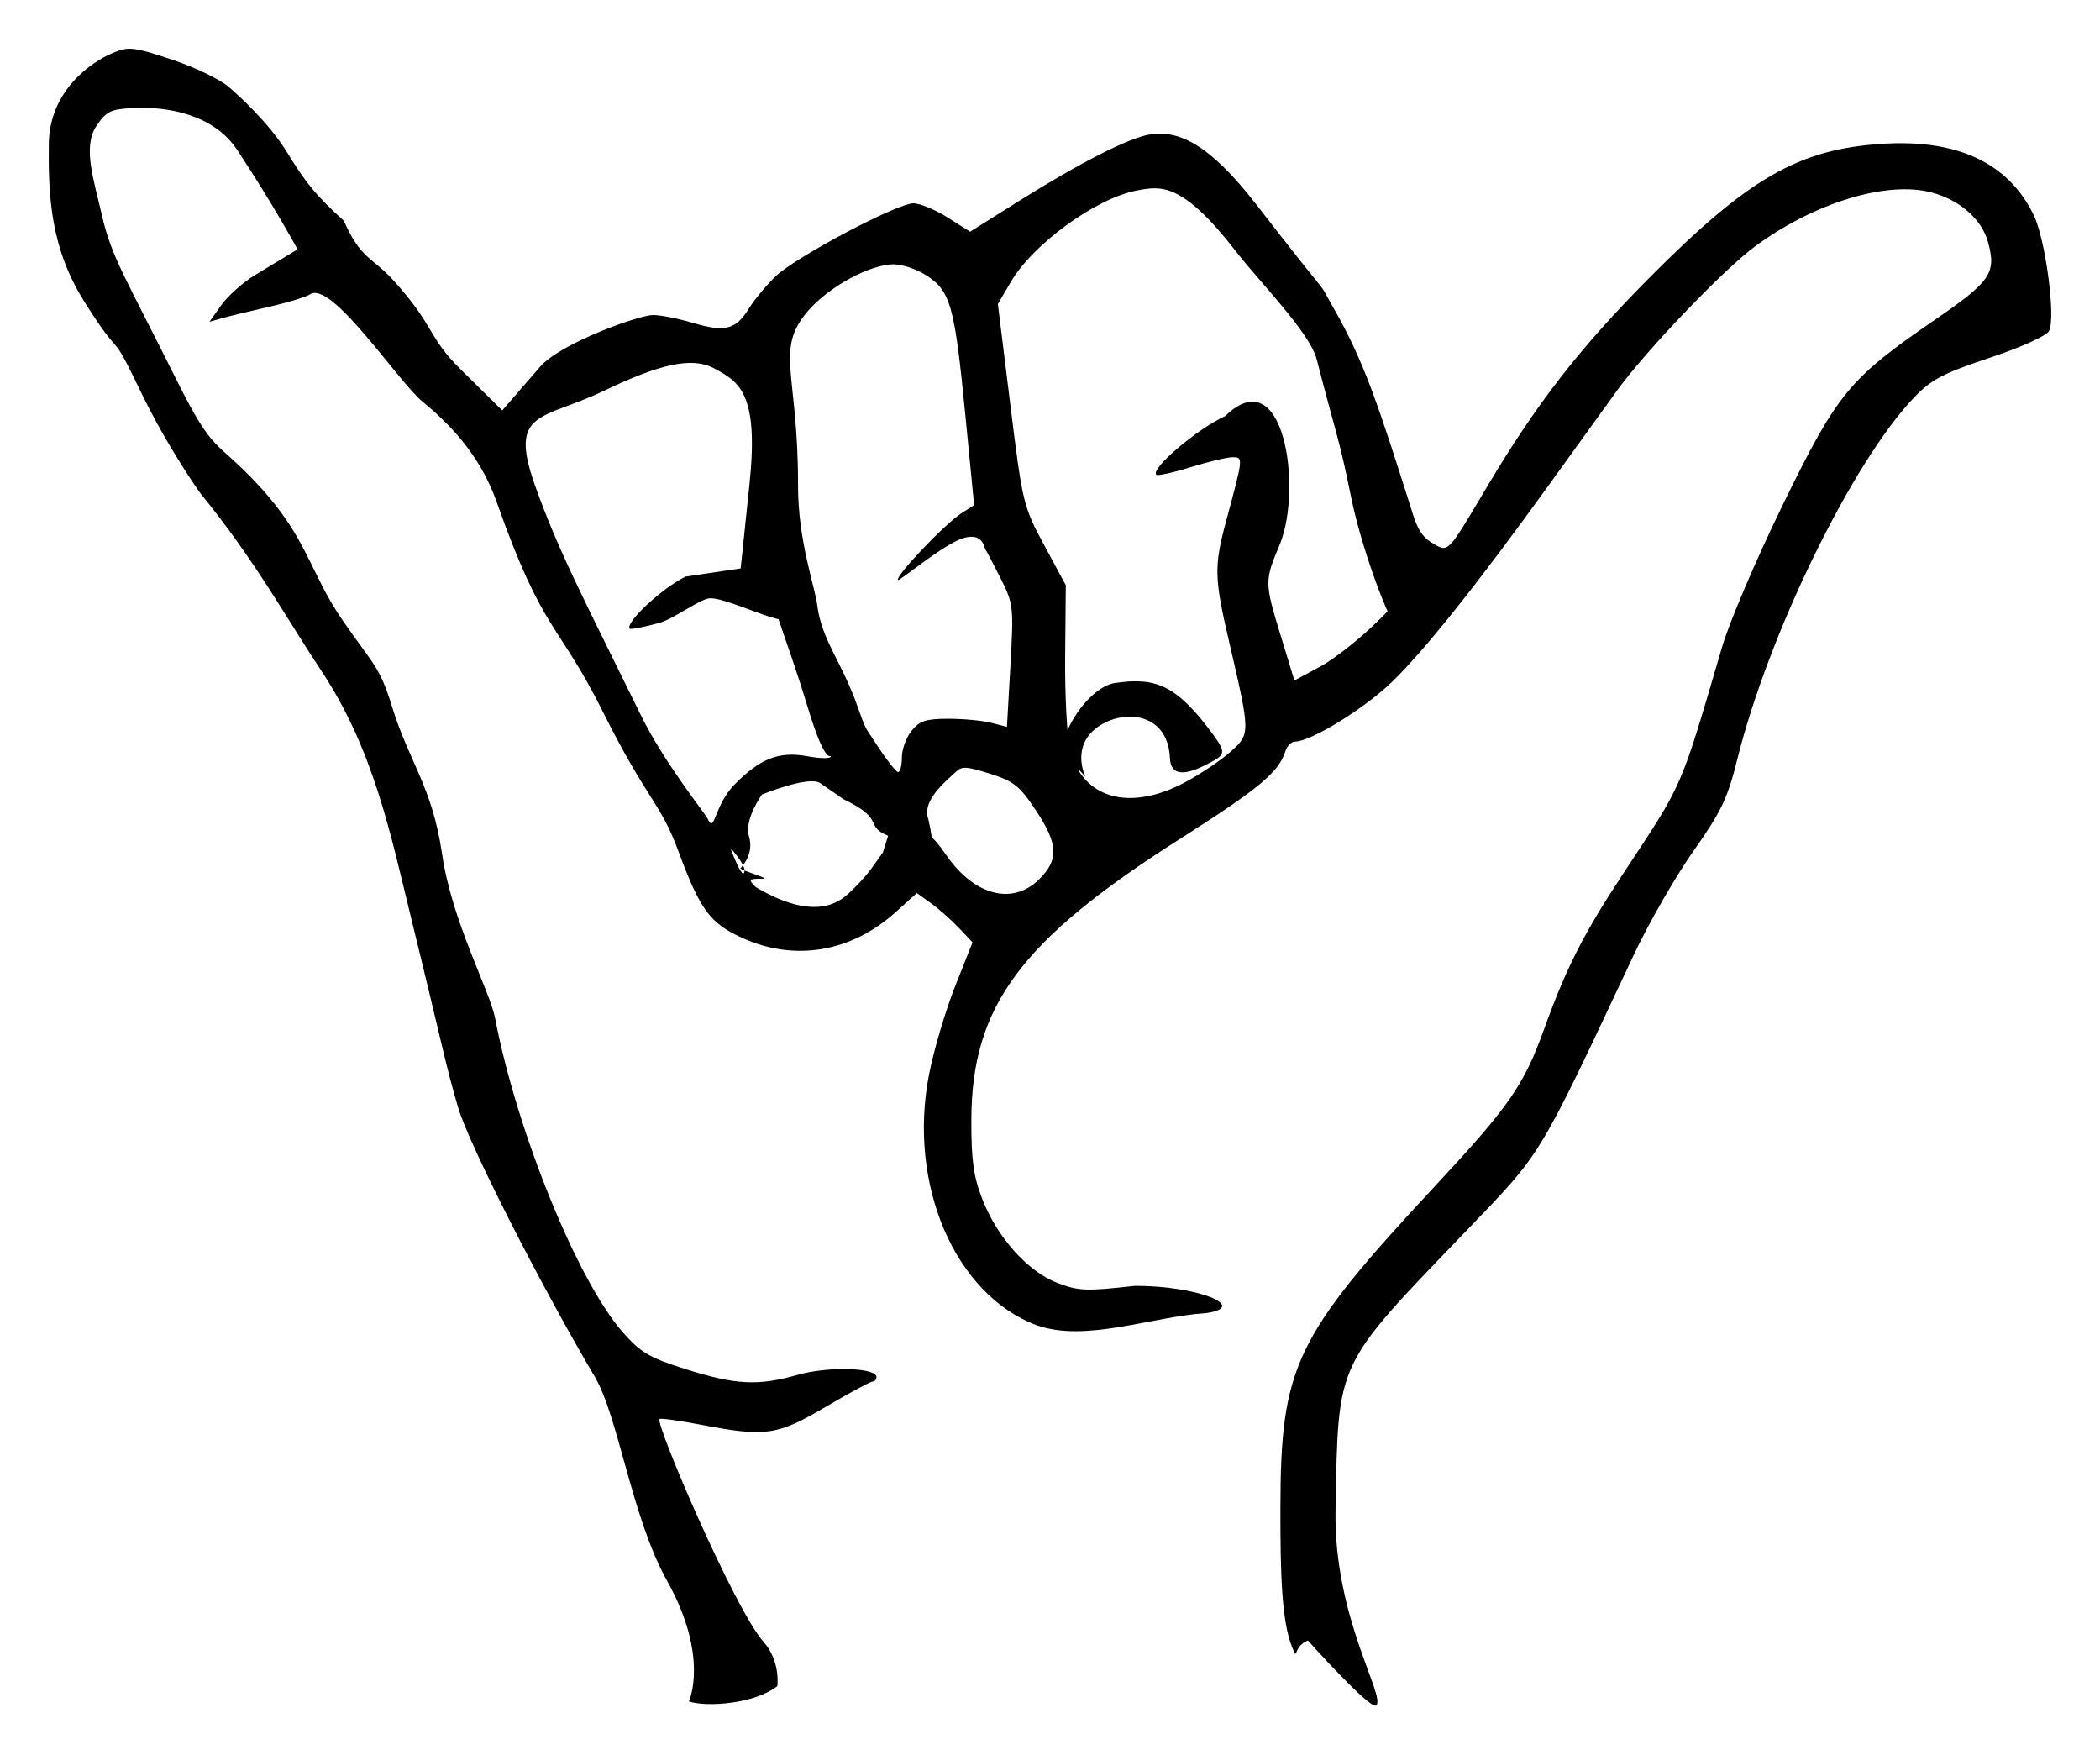
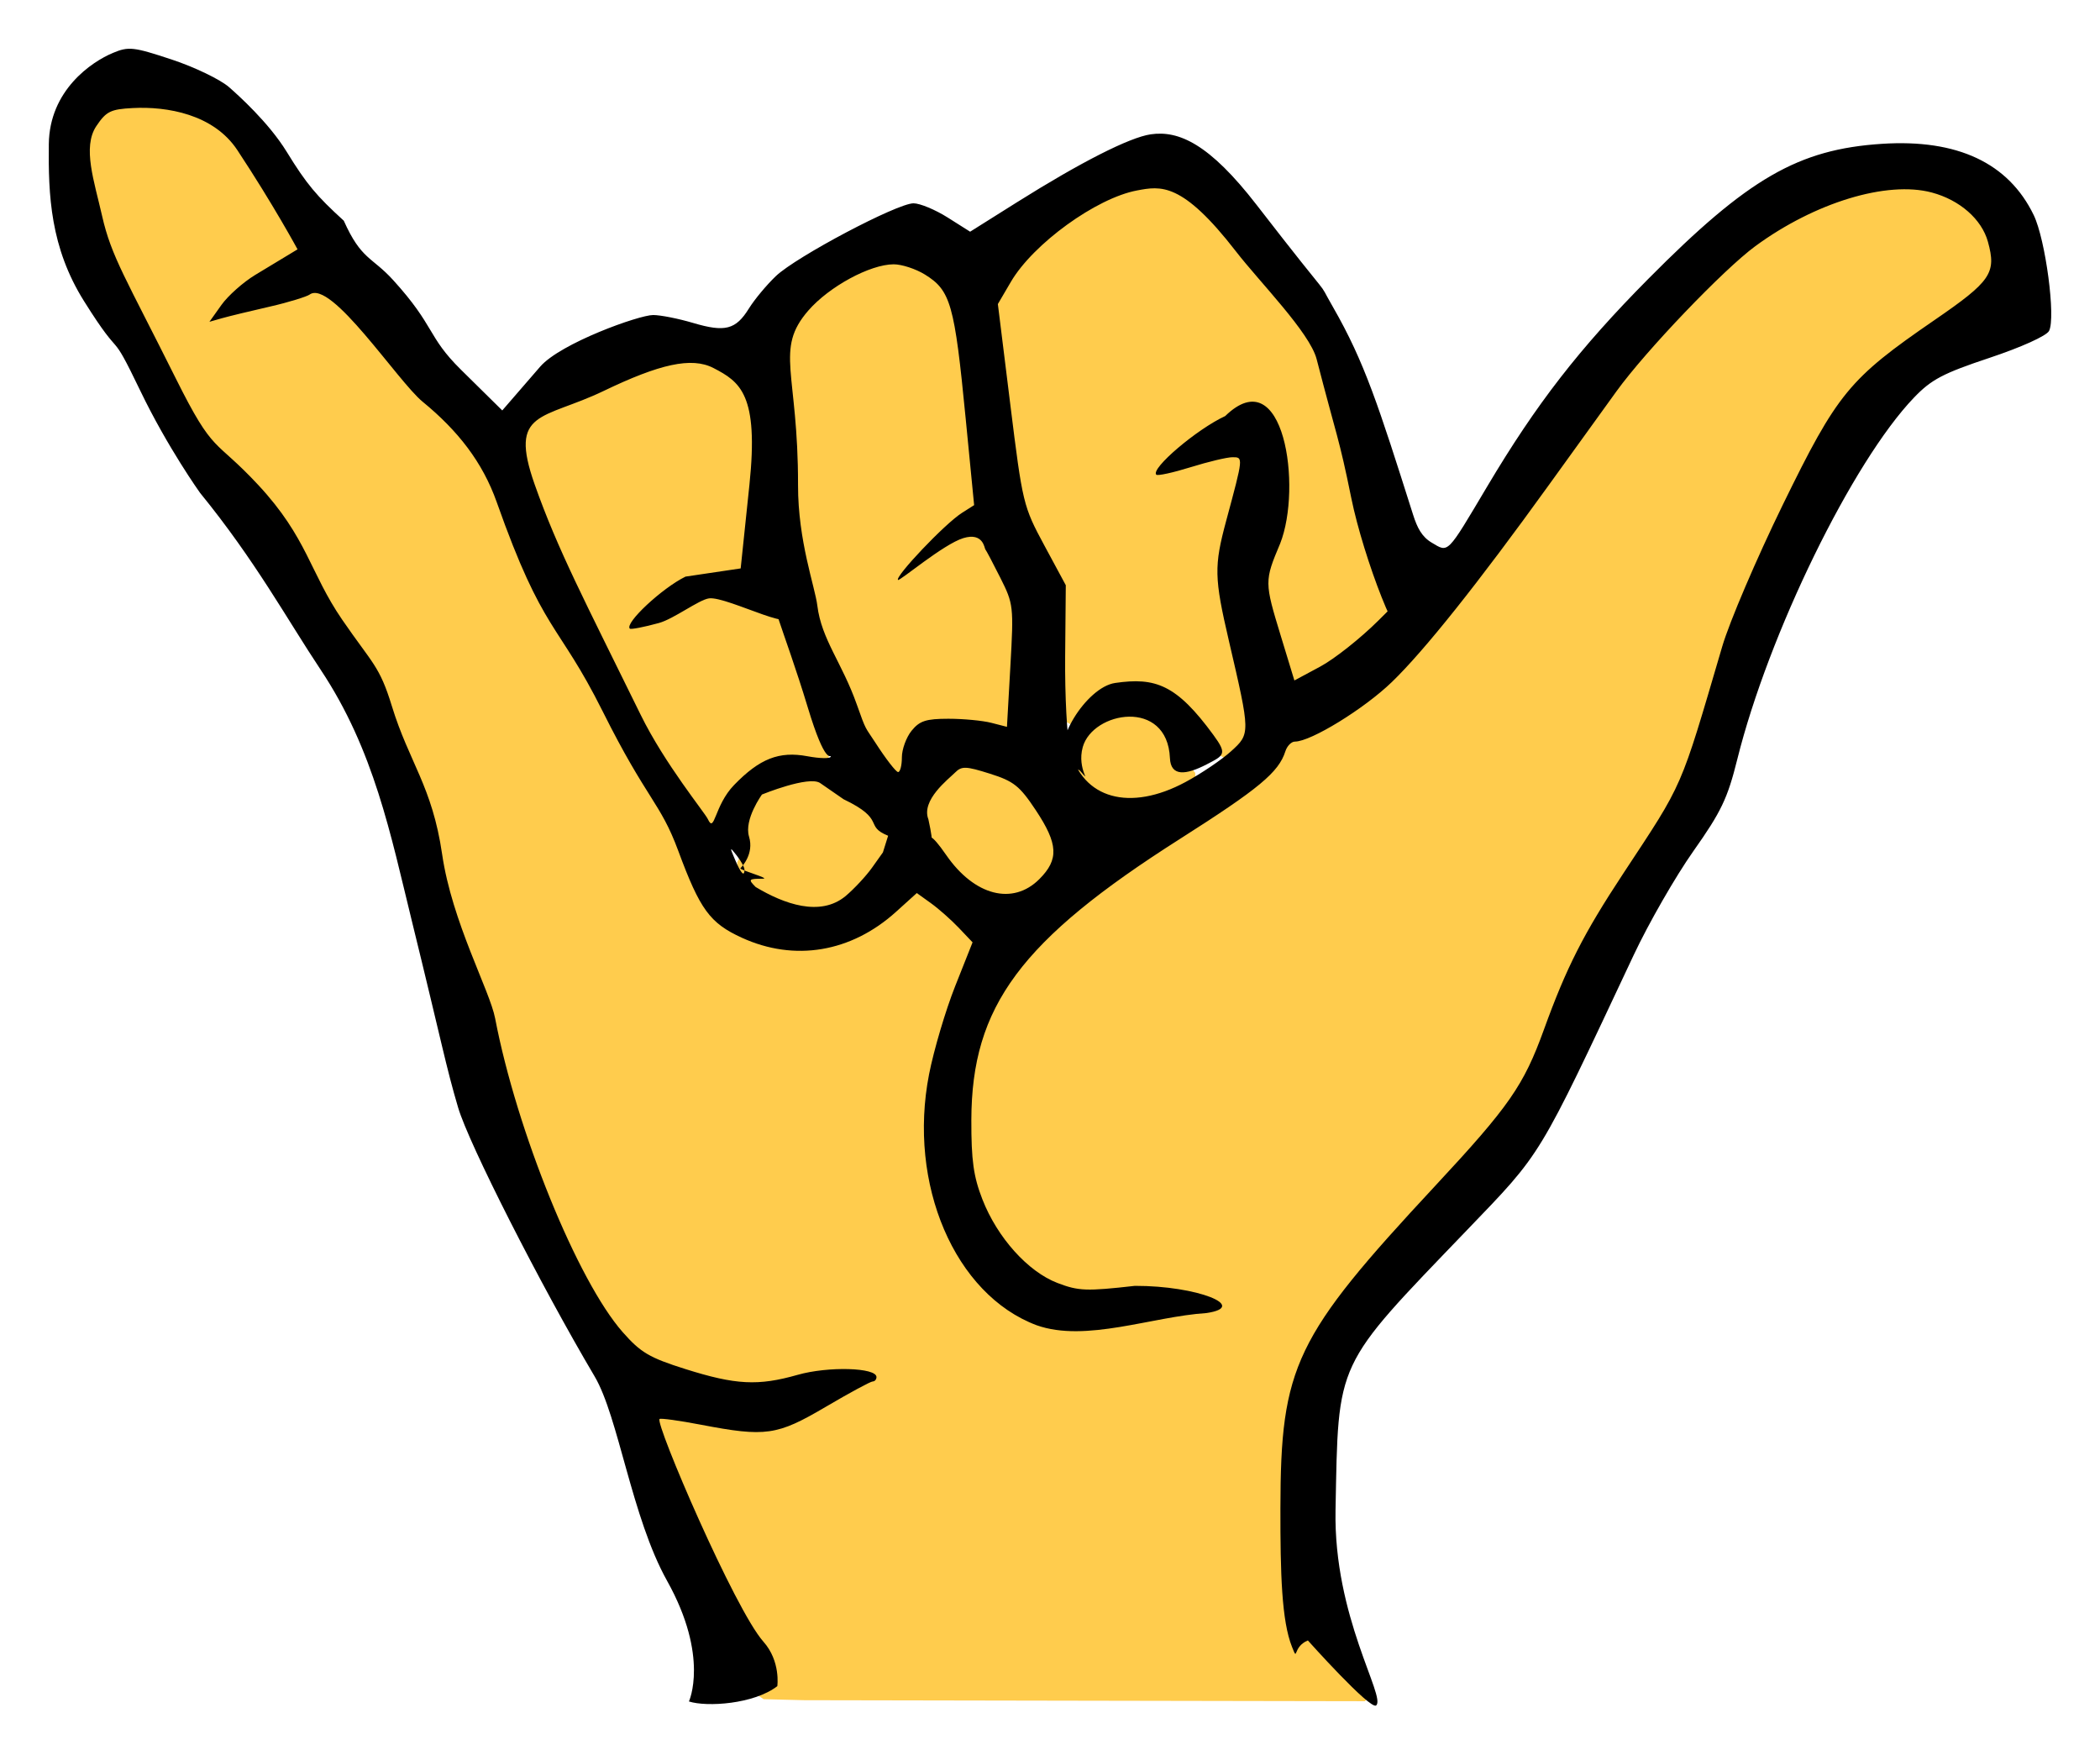
<svg xmlns="http://www.w3.org/2000/svg" id="svg2" version="1.1" width="516.979" height="431.842" viewBox="0 0 516.979 431.842">
  <defs id="defs6" />
+   <path id="skin" style="fill:#ffcc4d;fill-rule:evenodd;stroke:none" d="M198.50,190.75 193.75,191.75 187.75,193.75 185.75,195.25 183.50,199.50 182.75,202.00 183.25,208.50 181.50,212.25 181.50,213.75 183.00,215.50 184.50,216.25 184.50,218.50 188.00,221.00 195.25,223.75 201.00,224.50 204.00,224.00 207.50,222.50 213.50,217.00 218.25,210.75 219.50,207.50 219.50,205.25 218.50,204.00 216.75,203.00 215.75,200.75 212.25,197.50 208.25,195.50 202.25,191.25ZM235.25,188.00 229.00,194.00 227.25,196.75 226.75,198.25 226.75,201.25 228.00,206.50 233.25,213.25 237.25,217.25 241.75,220.00 244.75,221.00 248.50,221.25 254.25,219.25 258.50,215.25 260.50,211.50 260.25,206.25 257.00,199.75 253.25,194.50 251.00,192.25 248.25,190.50 239.00,187.50ZM265.25,182.50 264.75,184.25 264.75,188.50 265.75,192.25 268.75,195.00 274.00,197.25 281.00,197.50 284.50,196.75 293.00,193.25 294.25,191.75 294.25,190.25 293.25,189.00 290.25,188.50 289.75,188.00 288.75,182.50 286.75,178.75 283.75,176.25 281.25,175.25 275.75,175.00 272.25,176.00 268.50,178.25 266.75,180.00ZM168.75,87.75 163.25,88.75 156.50,91.00 144.00,96.75 132.50,101.25 129.00,104.50 128.25,106.00 128.00,111.75 129.75,118.75 136.50,135.75 157.00,178.00 162.25,187.00 172.25,201.25 173.50,202.50 175.00,203.00 177.25,201.75 179.50,196.75 181.50,194.00 187.50,189.00 192.50,187.00 197.50,187.00 201.75,187.75 204.00,186.50 204.25,184.25 202.00,179.50 193.25,152.50 192.00,151.00 188.00,150.00 178.00,146.25 174.00,145.75 170.50,147.25 163.75,151.25 157.75,153.00 157.25,152.75 161.25,148.50 168.50,143.25 180.25,141.50 182.75,140.75 183.75,139.50 186.25,115.50 186.25,103.75 185.50,99.50 183.50,95.00 179.75,91.25 173.75,88.25ZM219.00,63.50 212.50,65.25 207.00,68.00 201.00,72.25 197.50,75.75 195.25,78.75 193.50,82.75 193.00,85.50 193.00,91.25 194.75,108.25 195.00,124.00 195.50,129.25 200.50,153.50 202.50,158.75 208.00,169.75 212.00,180.25 217.25,188.00 219.00,189.75 220.75,190.25 223.00,189.00 224.00,183.00 225.75,180.00 227.75,178.50 235.00,178.00 241.00,178.50 246.00,179.75 248.25,179.25 249.00,178.50 250.00,166.25 250.50,151.25 249.25,145.00 243.25,133.00 241.50,131.25 238.25,130.50 233.25,132.50 229.50,135.00 229.00,134.75 235.25,128.75 239.50,126.00 241.00,124.25 237.25,85.75 235.50,76.00 234.50,73.00 232.75,70.00 230.50,67.75 227.50,65.75 222.00,63.75ZM281.00,45.00 277.00,46.00 271.25,48.25 264.25,52.25 259.75,55.50 250.75,64.00 247.75,68.00 244.25,74.00 244.25,76.75 249.25,116.25 251.75,127.00 261.00,144.50 260.75,172.50 261.25,177.00 263.50,178.25 265.00,177.75 267.50,174.25 270.75,171.00 273.50,169.50 278.25,168.75 283.75,169.25 286.25,170.25 290.25,173.00 297.50,181.50 299.00,183.75 299.50,185.50 301.75,186.75 303.25,186.25 307.00,182.50 307.75,180.75 307.75,175.50 307.25,172.25 302.75,153.25 301.00,143.25 301.25,136.00 306.25,116.75 306.50,112.75 305.50,111.50 302.50,111.00 287.25,115.00 287.00,114.75 288.75,112.75 295.25,107.50 302.50,103.25 306.50,100.25 309.50,100.25 310.75,101.00 312.50,103.25 314.75,109.00 315.75,115.00 316.00,120.50 314.75,130.00 311.00,140.00 310.75,145.50 312.00,151.25 316.25,165.25 317.75,167.75 319.25,168.25 320.75,167.75 326.25,164.75 332.00,160.75 342.25,151.50 342.50,149.00 339.50,141.75 336.25,131.75 330.00,104.75 325.50,88.00 323.50,83.50 317.00,74.75 309.50,66.25 301.75,56.50 296.25,50.75 293.00,48.00 289.50,46.00 284.75,44.75ZM24.75,27.25 22.25,30.25 21.00,33.00 20.75,40.25 24.50,57.00 26.75,63.25 34.50,79.25 47.50,104.25 50.75,108.75 62.75,120.25 68.75,127.75 72.50,133.75 79.75,148.25 90.75,164.00 93.00,168.25 96.75,179.50 102.00,191.25 105.25,200.25 109.50,220.75 113.25,232.00 120.00,249.00 124.50,268.25 130.00,285.25 138.25,305.50 146.50,321.00 152.00,328.50 157.25,333.50 162.75,336.25 173.75,339.75 179.50,341.00 186.00,341.50 189.25,341.25 197.00,339.25 203.25,338.25 211.50,338.25 213.25,338.75 213.00,339.25 208.75,341.25 198.75,347.25 193.50,349.75 190.00,350.75 181.50,350.75 164.75,347.75 162.00,348.25 161.00,349.50 161.00,351.00 163.50,358.00 173.25,380.50 182.00,397.75 185.25,403.00 188.25,406.75 189.25,409.00 190.00,414.00 187.25,415.50 186.50,416.25 186.50,417.25 188.00,418.25 198.00,418.50 336.00,418.75 336.75,418.00 336.75,417.00 323.00,403.00 321.50,402.50 319.25,403.75 318.75,403.50 317.75,399.50 316.50,385.50 316.50,360.75 318.00,346.25 321.25,335.25 326.00,326.25 332.00,317.75 344.75,302.75 366.75,278.75 371.75,272.50 376.00,266.00 380.00,257.50 386.00,241.50 391.00,231.25 396.75,221.50 409.75,201.75 414.25,193.50 419.50,179.00 427.25,153.25 436.00,133.00 448.00,108.75 454.75,98.25 461.25,91.25 466.75,86.75 484.25,74.50 489.75,69.25 491.25,66.25 491.50,63.25 491.00,60.00 488.75,54.75 484.25,50.00 479.00,47.00 472.75,45.25 464.50,45.25 456.75,46.75 446.75,50.25 437.50,55.00 430.50,59.75 417.00,72.25 400.75,90.00 362.25,142.50 349.75,158.00 341.50,167.00 334.75,172.50 326.25,178.00 321.25,180.50 317.00,181.50 315.50,183.00 313.75,187.00 312.25,189.00 308.75,192.25 299.75,198.75 281.00,210.75 269.50,219.00 258.50,228.25 250.50,236.75 245.50,243.75 242.00,250.50 239.50,258.00 238.00,266.25 238.00,287.00 239.75,294.25 243.00,301.25 247.00,307.00 251.50,311.75 256.25,315.25 259.25,316.75 265.25,318.50 272.50,318.50 277.50,317.75 287.25,318.00 296.25,319.75 298.75,321.00 298.25,321.50 290.50,322.25 273.50,325.50 264.50,326.25 259.00,325.75 254.00,324.25 248.25,321.00 244.00,317.50 239.75,312.75 236.00,307.00 233.25,301.25 231.00,294.75 229.50,288.00 228.75,281.50 228.75,273.25 229.25,268.50 230.50,261.75 233.50,251.00 240.50,233.00 240.25,230.75 231.25,222.00 227.50,219.25 226.00,218.75 224.00,219.25 217.00,225.50 211.50,229.00 206.00,231.25 201.50,232.25 194.50,232.50 188.50,231.50 183.00,229.50 177.50,226.25 175.75,224.50 173.25,220.75 170.75,215.50 166.50,204.25 163.75,199.00 156.50,187.50 144.75,165.25 134.25,148.50 129.00,137.50 122.25,119.50 119.00,113.25 115.25,108.00 110.00,102.25 101.75,94.75 88.75,79.00 81.25,72.00 78.25,70.75 76.75,70.75 69.75,73.25 56.00,76.50 55.25,76.25 56.25,74.75 60.75,70.50 72.25,63.50 74.00,61.75 74.00,59.75 68.00,49.25 59.75,36.25 56.00,32.00 52.75,29.50 49.25,27.75 45.75,26.50 39.75,25.25 29.50,25.25 26.75,26.00Z" />
  <path style="fill:#000000" d="m 164.225,389.116 c -8.744,-15.641 -11.948,-40.354 -17.844,-50.323 -13.437,-22.718 -30.955,-57.214 -33.602,-66.172 -3.031,-10.256 -3.805,-15.053 -11.39,-45.93 -5.205,-21.189 -9.282,-42.077 -22.471,-61.871 -8.241,-12.369 -16.035,-26.79 -29.681,-43.52 0,0 -7.976,-11.143 -14.669,-25.056 C 26.543,79.565 30.697,90.095 20.687,74.124 12.379,60.868 11.881,48.036 12.017,35.487 12.16,22.231 22.532,15.226 27.791,13.028 c 3.885,-1.623 5.051,-1.493 14.462,1.617 5.63,1.861 11.998,4.93 14.152,6.821 2.154,1.891 9.725,8.653 14.172,15.893 4.897,7.972 7.338,10.849 14.055,16.967 4.314,9.658 6.886,8.821 12.152,14.612 C 107.195,80.385 105.123,82.757 113.453,90.973 l 10.195,10.055 9.332,-10.776 c 4.996,-5.769 24.341,-12.708 27.812,-12.708 1.802,0 6.218,0.873 9.812,1.941 7.902,2.347 10.528,1.666 13.774,-3.568 1.364,-2.199 4.345,-5.778 6.625,-7.955 5.008,-4.78 29.855,-17.918 33.888,-17.918 1.584,0 5.367,1.572 8.408,3.494 l 5.528,3.494 11.471,-7.21 c 15.698,-9.866 27.754,-15.993 32.975,-16.757 6.9,-1.01 14.431,2.306 26.096,17.388 20.754,26.835 14.045,16.879 18.771,25.102 7.835,13.633 11.236,24.366 19.731,51.132 1.014,3.195 2.137,5.428 4.576,6.875 4.208,2.497 3.622,3.089 13.69,-13.843 12.068,-20.297 22.678,-33.968 39.635,-51.069 24.564,-24.773 36.918,-31.911 57.542,-33.249 18.55,-1.203 31.138,4.708 37.344,17.535 2.925,6.046 5.476,25.347 3.771,28.532 -0.652,1.218 -6.847,4.015 -14.657,6.617 -11.463,3.82 -14.301,5.315 -18.596,9.795 -15.128,15.784 -35.798,58.099 -43.495,89.038 -2.396,9.631 -3.949,12.879 -10.791,22.567 -4.396,6.224 -11.02,17.756 -14.719,25.625 -23.787,50.596 -22.372,48.264 -41.17,67.823 -32.577,33.894 -31.496,31.588 -32.219,68.768 -0.511,26.28 12.488,46.006 10,48.08 -1.443,1.203 -16.808,-15.989 -16.808,-15.989 -3.905,1.587 -2.319,5.54 -3.905,1.587 -2.554,-6.367 -2.88,-18.031 -2.857,-34.087 0.052,-35.059 3.47,-42.182 38.087,-79.375 18.231,-19.588 21.8,-24.716 26.78,-38.474 5.55,-15.332 9.731,-23.56 19.515,-38.401 14.995,-22.747 13.894,-20.221 24.394,-55.938 1.768,-6.016 8.47,-21.69 14.892,-34.833 13.465,-27.554 16.33,-31.043 37.345,-45.478 13.929,-9.568 15.294,-11.568 13.162,-19.29 -1.531,-5.543 -6.939,-10.283 -13.831,-12.121 -11.027,-2.94 -28.792,2.464 -43.435,13.212 -7.846,5.759 -26.954,25.729 -34.158,35.697 -3.229,4.469 -10.738,14.875 -16.687,23.125 -17.495,24.265 -30.615,40.726 -38.629,48.466 -6.84,6.607 -19.949,14.659 -23.865,14.659 -0.875,0 -1.933,1.079 -2.352,2.397 -1.638,5.16 -6.461,9.166 -25.989,21.583 -39.192,24.92 -51.25,41.169 -51.315,69.145 -0.023,9.965 0.53,13.932 2.726,19.559 3.675,9.416 11.205,17.8 18.488,20.581 5.19,1.982 7.107,2.053 19.04,0.703 15.414,-0.037 28.158,5.135 17.644,6.693 -13.389,0.857 -29.71,7.297 -41.814,3.006 -20.161,-7.543 -31.806,-34.73 -26.482,-61.824 1.173,-5.97 4.06,-15.709 6.416,-21.642 l 4.283,-10.789 -3.389,-3.569 c -1.864,-1.963 -4.953,-4.693 -6.864,-6.067 l -3.475,-2.497 -5.122,4.628 c -11.035,9.969 -24.979,12.31 -37.953,6.37 -7.869,-3.602 -10.295,-6.92 -15.652,-21.399 -4.45,-12.029 -7.567,-12.234 -18.626,-34.366 -11.059,-22.131 -14.554,-18.911 -26.059,-51.445 -3.493,-9.878 -9.588,-17.631 -18.231,-24.713 -6.14,-5.031 -22.571,-30.267 -27.848,-26.379 -0.634,0.467 -4.996,1.863 -9.809,2.961 -4.812,1.098 -10.12,2.386 -11.795,2.863 l -3.045,0.867 2.947,-4.138 c 1.621,-2.276 5.364,-5.603 8.318,-7.394 2.954,-1.791 10.425,-6.299 10.425,-6.299 0,0 -5.876,-10.891 -14.818,-24.425 -5.852,-8.858 -17.328,-10.792 -25.74,-10.355 -5.46,0.284 -6.54,0.818 -8.968,4.43 -3.495,5.201 -0.508,13.637 1.414,22.133 2.274,10.045 5.866,15.38 18.153,40.019 9.512,19.073 9.31,14.393 20.324,26.238 12.079,12.99 12.657,21.51 20.62,33.109 7.507,10.936 9.176,11.292 12.235,21.277 4.239,13.838 9.94,19.735 12.374,36.458 2.434,16.726 11.734,33.535 13.05,40.411 5.316,27.773 20.289,64.602 31.393,77.217 4.434,5.038 6.565,6.296 15.379,9.081 12.437,3.929 17.964,4.217 27.703,1.443 7.511,-2.14 19.404,-1.807 19.404,0.543 0,0.599 -0.423,1.089 -0.94,1.089 -0.517,0 -5.719,2.812 -11.56,6.25 -12,7.062 -14.738,7.454 -30.74,4.392 -5.341,-1.022 -9.915,-1.653 -10.166,-1.403 -1.114,1.114 18.541,46.916 25.569,54.807 4.297,4.825 3.425,10.95 3.425,10.95 -5.738,4.433 -17.352,5.183 -21.76,3.768 0,0 5.094,-10.963 -5.376,-29.691 z M 208.163,220.57 c 2.107,-1.773 5.037,-4.917 6.511,-6.988 l 2.68,-3.764 1.283,-4.101 c -6.06,-2.463 -0.344,-3.906 -10.963,-8.985 l -5.753,-3.978 c -2.771,-1.916 -14.337,2.811 -14.337,2.811 0,0 -4.468,6.133 -3.185,10.372 1.284,4.239 -1.74,7.395 -2.124,7.778 -0.383,0.383 7.617,2.577 5.522,2.577 -3.525,0 -3.657,0.152 -1.767,2.043 6.947,4.163 15.862,7.418 22.132,2.234 z m 47.707,-4.18 c 4.844,-4.844 4.645,-8.642 -0.891,-16.98 -3.956,-5.959 -5.418,-7.121 -11.28,-8.969 -5.943,-1.873 -6.952,-1.906 -8.583,-0.275 -1.631,1.631 -8.421,6.786 -6.562,11.518 3.147,14.344 -3.817,-3.116 4.408,8.812 6.923,9.994 16.376,12.426 22.909,5.893 z m -72.596,-2.357 c 0,-0.556 -0.853,-2.103 -1.895,-3.438 -1.758,-2.25 -1.788,-2.176 -0.424,1.011 1.472,3.439 2.32,4.326 2.32,2.426 z m -2.547,-20.816 c 6.286,-6.485 11.089,-8.37 18.026,-7.074 3.174,0.593 5.771,0.62 5.771,0.059 0,-0.56 -1.254,2.507 -5.65,-12.028 -5.879,-19.435 -11.305,-30.613 -6.356,-24.65 6.822,8.22 -13.432,-2.871 -17.986,-2.235 -2.506,0.35 -8.647,5.053 -12.33,6.064 -3.683,1.011 -6.902,1.633 -7.153,1.382 -1.33,-1.33 7.926,-9.973 13.711,-12.804 l 13.58,-2.017 2.156,-20.607 c 2.324,-22.208 -2.265,-25.311 -8.867,-28.725 -5.385,-2.785 -13.29,-0.955 -26.995,5.636 -14.988,7.208 -23.522,4.586 -17.004,23.04 5.735,16.237 12.29,28.566 26.091,56.687 5.952,12.127 15.829,24.134 16.54,25.68 1.693,3.686 1.52,-3.305 6.467,-8.409 z m 111.122,-0.72 c 3.877,-2.088 8.922,-5.495 11.211,-7.57 4.78,-4.335 4.78,-4.372 -0.528,-27.181 -3.622,-15.566 -3.684,-18.365 -0.656,-29.602 4.227,-15.683 4.219,-15.6 1.534,-15.6 -1.327,0 -5.954,1.102 -10.283,2.449 -4.329,1.347 -8.139,2.181 -8.468,1.852 -1.472,-1.472 9.973,-11.211 16.961,-14.433 14.494,-14.095 18.998,17.55 13.529,31.382 -3.887,9.234 -3.885,9.489 0.174,22.787 l 3.33,10.912 6.357,-3.412 c 3.496,-1.877 9.939,-6.977 14.316,-11.333 l 7.96,-7.92 -1.308,10.459 c -0.84,6.716 -10.328,-17.946 -13.322,-32.719 -3.042,-15.008 -3.531,-14.836 -8.524,-34.16 C 322.433,81.837 310.137,69.466 304.273,61.889 290.983,44.719 285.747,45.786 279.908,46.881 269.865,48.765 254.351,60.001 248.863,69.367 l -3.209,5.475 3.072,24.796 c 3.008,24.275 3.184,25.002 8.362,34.603 l 5.29,9.807 -0.159,17.518 c -0.087,9.635 0.464,19.991 1.225,23.015 3.033,12.046 14.698,15.296 28.404,7.915 z m -29.278,-4.652 c -3.972,-4.389 4.821,-18.702 11.959,-19.736 9.913,-1.437 15.105,0.379 24.193,12.811 3.418,4.675 2.681,4.985 -1.637,7.217 -5.163,2.67 -8.872,3.048 -9.071,-1.53 -0.643,-14.781 -18.993,-11.512 -21.459,-2.724 -1.572,5.603 2.614,9.479 -0.754,5.757 z m -40.547,-1.412 c 0,-1.986 1.075,-4.939 2.389,-6.562 1.971,-2.434 3.557,-2.951 9.062,-2.951 3.67,0 8.416,0.448 10.545,0.995 l 3.872,0.995 0.85,-15.032 c 0.825,-14.592 0.753,-15.225 -2.46,-21.62 -1.82,-3.623 -3.493,-6.792 -3.717,-7.042 -0.225,-0.25 -0.486,-4.257 -5.408,-2.762 -4.922,1.495 -15.716,10.669 -16.089,10.295 -0.794,-0.794 11.472,-13.8 15.788,-16.535 l 2.956,-1.874 -2.097,-21.489 c -2.734,-28.027 -3.681,-31.359 -10.025,-35.28 -2.247,-1.389 -5.707,-2.52 -7.688,-2.513 -5.81,0.02 -15.869,5.469 -21.006,11.38 -8.379,9.643 -2.486,15.073 -2.535,42.993 -0.024,13.75 4.181,25.012 4.748,29.623 1.027,8.352 6.08,14.058 9.712,24.335 2.38,6.735 2.004,5.419 4.567,9.399 2.564,3.98 5.083,7.241 5.599,7.247 0.516,0.006 0.938,-1.614 0.938,-3.601 z" id="path4064" />
</svg>
